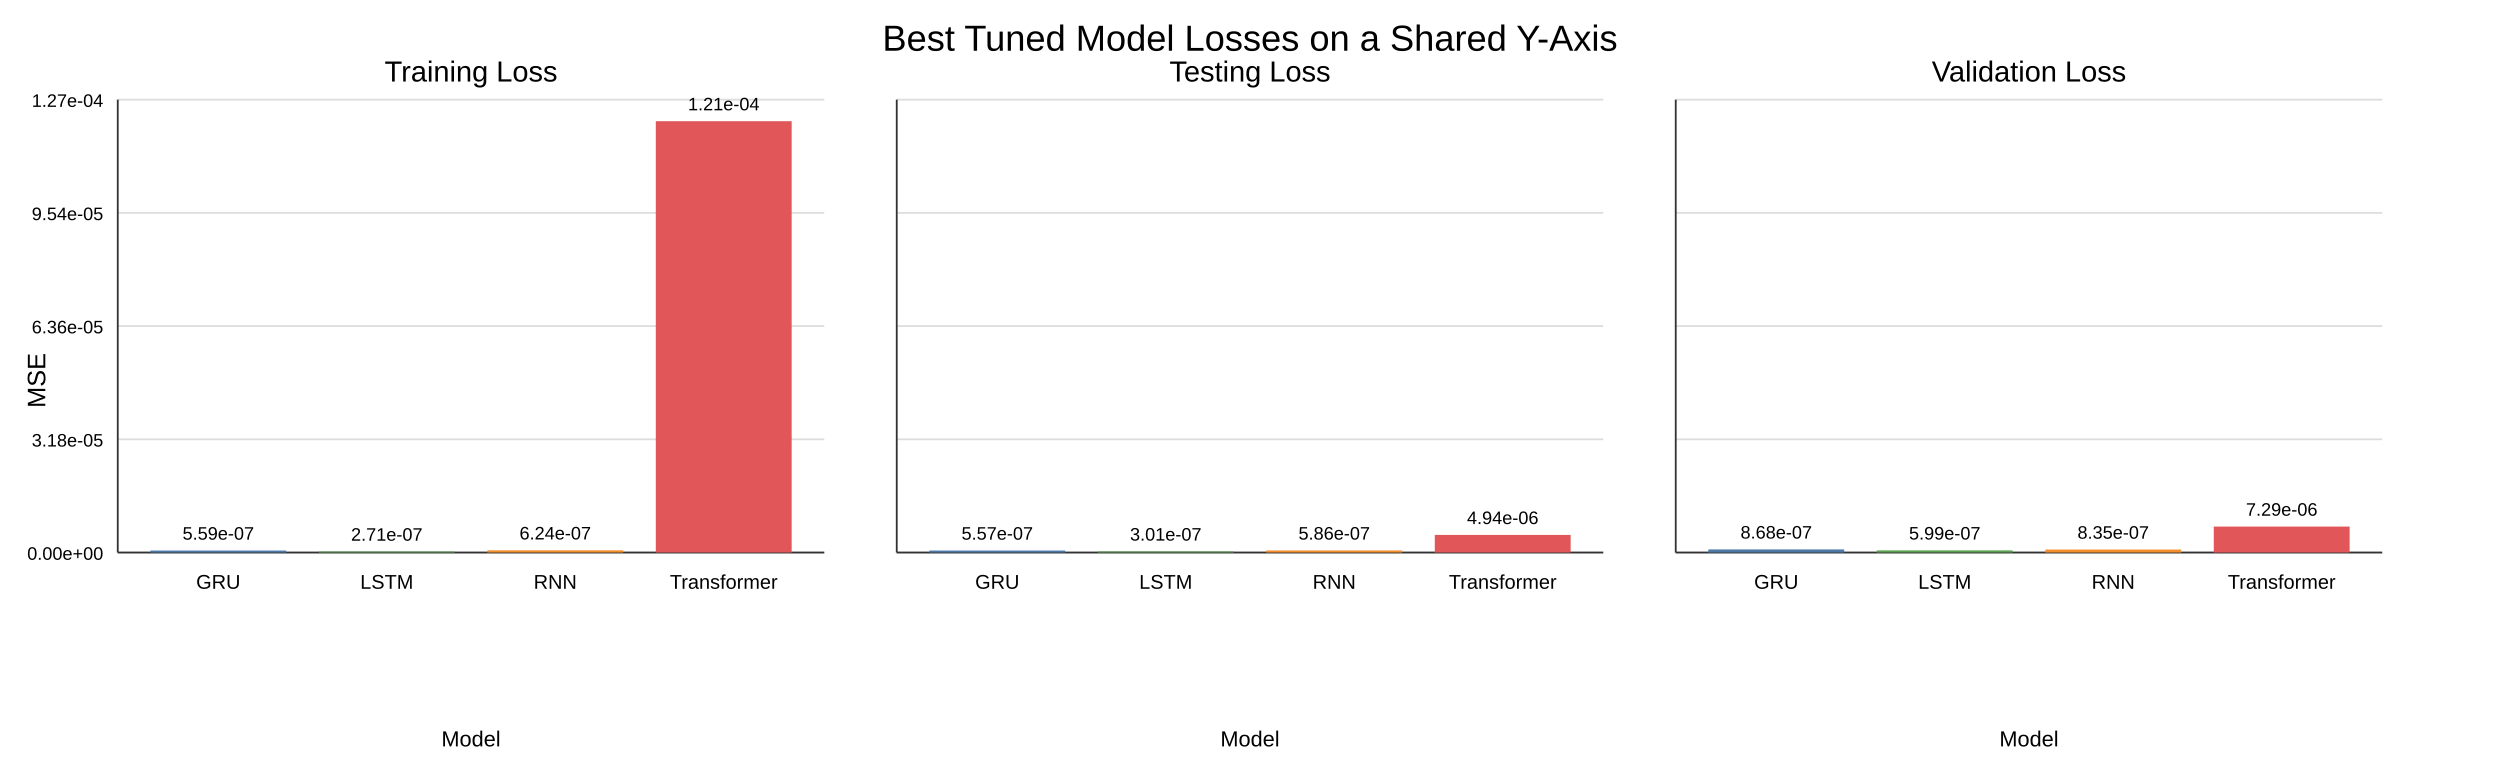
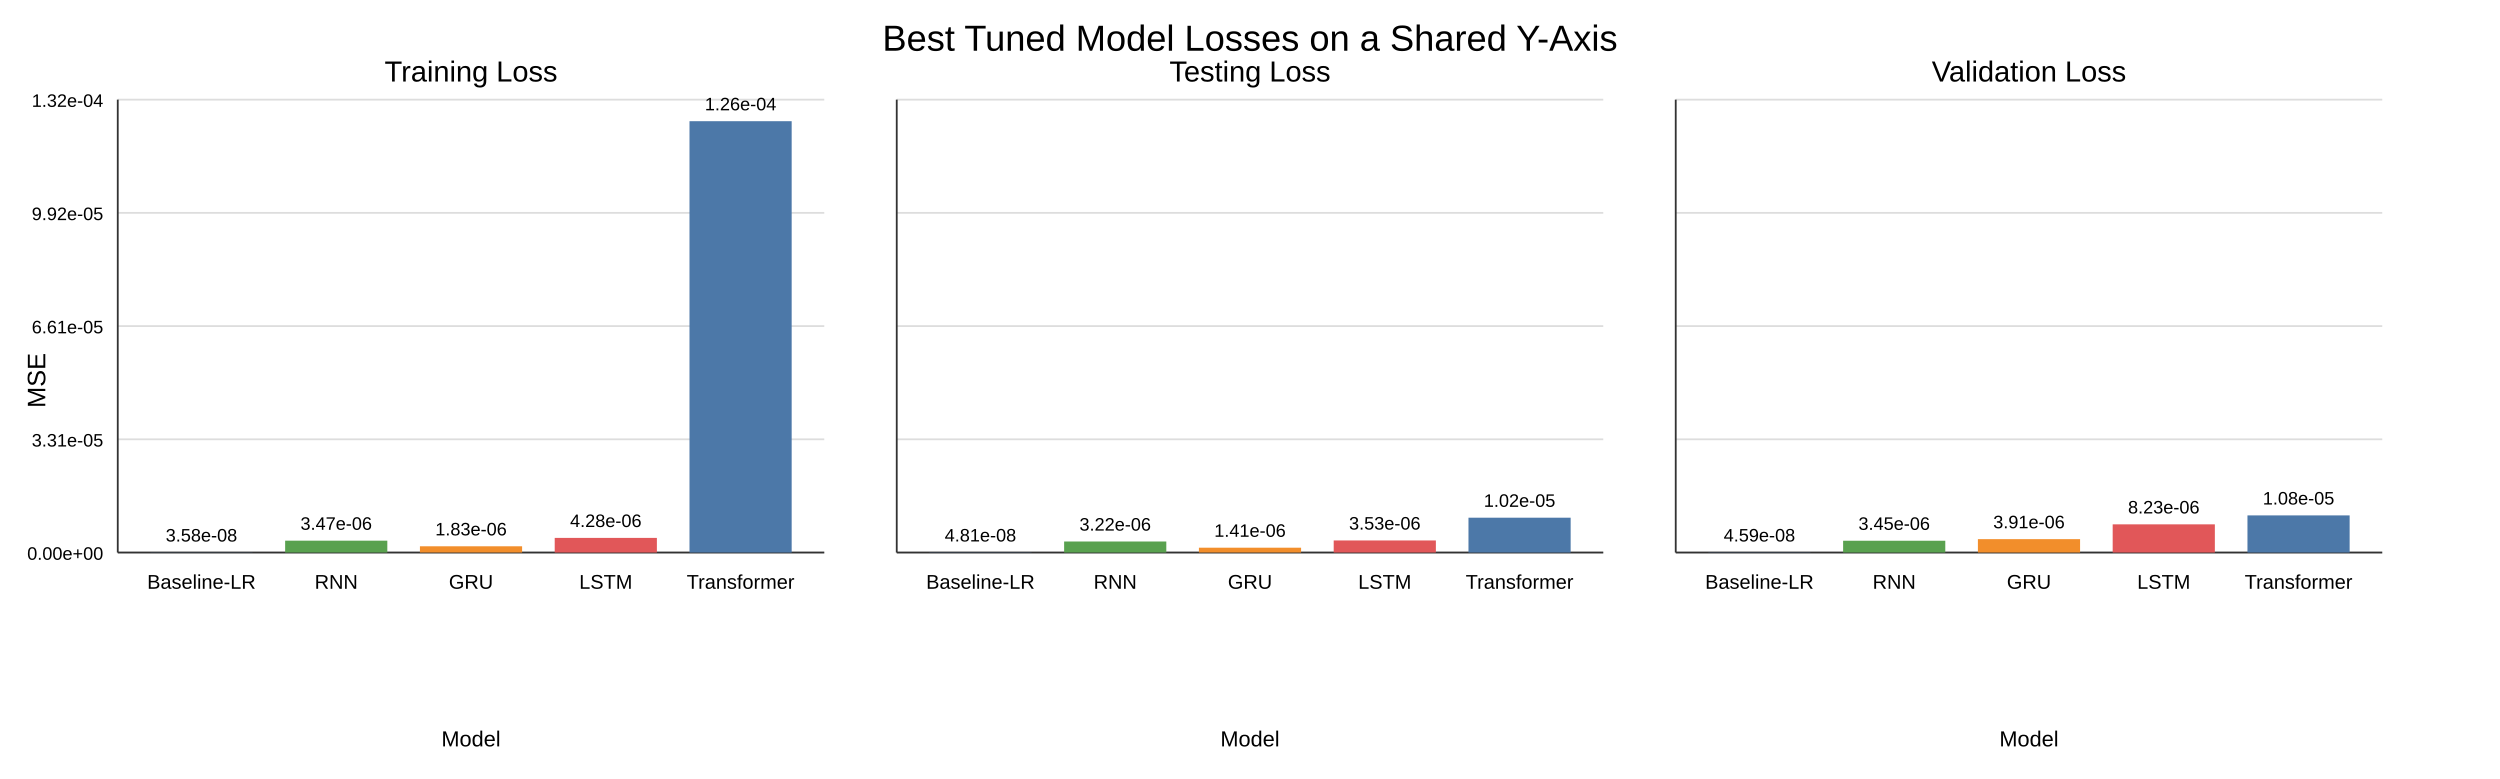
<svg xmlns="http://www.w3.org/2000/svg" width="1380" height="430" viewBox="0 0 1380 430">
  <rect width="100%" height="100%" fill="white" />
  <text x="690" y="28" font-size="20" text-anchor="middle" font-family="Arial">Best Tuned Model Losses on a Shared Y-Axis</text>
  <text x="25" y="210" font-size="14" text-anchor="middle" transform="rotate(-90 25 210)" font-family="Arial">MSE</text>
  <text x="260.0" y="45" font-size="16" text-anchor="middle" font-family="Arial">Training Loss</text>
  <line x1="65" y1="305.00" x2="455" y2="305.00" stroke="#dddddd" stroke-width="1" />
  <text x="57" y="309.00" font-size="10" text-anchor="end" font-family="Arial">0.00e+00</text>
  <line x1="65" y1="242.50" x2="455" y2="242.50" stroke="#dddddd" stroke-width="1" />
-   <text x="57" y="246.50" font-size="10" text-anchor="end" font-family="Arial">3.18e-05</text>
+   <text x="57" y="246.50" font-size="10" text-anchor="end" font-family="Arial">3.31e-05</text>
  <line x1="65" y1="180.00" x2="455" y2="180.00" stroke="#dddddd" stroke-width="1" />
-   <text x="57" y="184.00" font-size="10" text-anchor="end" font-family="Arial">6.36e-05</text>
+   <text x="57" y="184.00" font-size="10" text-anchor="end" font-family="Arial">6.61e-05</text>
  <line x1="65" y1="117.50" x2="455" y2="117.50" stroke="#dddddd" stroke-width="1" />
-   <text x="57" y="121.50" font-size="10" text-anchor="end" font-family="Arial">9.54e-05</text>
+   <text x="57" y="121.50" font-size="10" text-anchor="end" font-family="Arial">9.92e-05</text>
  <line x1="65" y1="55.00" x2="455" y2="55.00" stroke="#dddddd" stroke-width="1" />
-   <text x="57" y="59.00" font-size="10" text-anchor="end" font-family="Arial">1.27e-04</text>
+   <text x="57" y="59.00" font-size="10" text-anchor="end" font-family="Arial">1.32e-04</text>
  <line x1="65" y1="55" x2="65" y2="305" stroke="#333333" stroke-width="1" />
  <line x1="65" y1="305" x2="455" y2="305" stroke="#333333" stroke-width="1" />
-   <rect x="83.00" y="303.90" width="75.00" height="1.10" fill="#4C78A8" />
-   <text x="120.50" y="297.90" font-size="10" text-anchor="middle" font-family="Arial">5.59e-07</text>
-   <text x="120.50" y="325.00" font-size="11" text-anchor="middle" font-family="Arial">GRU</text>
-   <rect x="176.00" y="304.47" width="75.00" height="0.53" fill="#59A14F" />
-   <text x="213.50" y="298.47" font-size="10" text-anchor="middle" font-family="Arial">2.71e-07</text>
-   <text x="213.50" y="325.00" font-size="11" text-anchor="middle" font-family="Arial">LSTM</text>
-   <rect x="269.00" y="303.77" width="75.00" height="1.23" fill="#F28E2B" />
-   <text x="306.50" y="297.77" font-size="10" text-anchor="middle" font-family="Arial">6.24e-07</text>
-   <text x="306.50" y="325.00" font-size="11" text-anchor="middle" font-family="Arial">RNN</text>
-   <rect x="362.00" y="66.90" width="75.00" height="238.10" fill="#E15759" />
-   <text x="399.50" y="60.90" font-size="10" text-anchor="middle" font-family="Arial">1.21e-04</text>
-   <text x="399.50" y="325.00" font-size="11" text-anchor="middle" font-family="Arial">Transformer</text>
+   <rect x="83.00" y="304.93" width="56.40" height="0.07" fill="#4C78A8" />
+   <text x="111.20" y="298.93" font-size="10" text-anchor="middle" font-family="Arial">3.58e-08</text>
+   <text x="111.20" y="325.00" font-size="11" text-anchor="middle" font-family="Arial">Baseline-LR</text>
+   <rect x="157.40" y="298.45" width="56.40" height="6.55" fill="#59A14F" />
+   <text x="185.60" y="292.45" font-size="10" text-anchor="middle" font-family="Arial">3.47e-06</text>
+   <text x="185.60" y="325.00" font-size="11" text-anchor="middle" font-family="Arial">RNN</text>
+   <rect x="231.80" y="301.55" width="56.40" height="3.45" fill="#F28E2B" />
+   <text x="260.00" y="295.55" font-size="10" text-anchor="middle" font-family="Arial">1.83e-06</text>
+   <text x="260.00" y="325.00" font-size="11" text-anchor="middle" font-family="Arial">GRU</text>
+   <rect x="306.20" y="296.92" width="56.40" height="8.08" fill="#E15759" />
+   <text x="334.40" y="290.92" font-size="10" text-anchor="middle" font-family="Arial">4.28e-06</text>
+   <text x="334.40" y="325.00" font-size="11" text-anchor="middle" font-family="Arial">LSTM</text>
+   <rect x="380.60" y="66.90" width="56.40" height="238.10" fill="#4C78A8" />
+   <text x="408.80" y="60.90" font-size="10" text-anchor="middle" font-family="Arial">1.26e-04</text>
+   <text x="408.80" y="325.00" font-size="11" text-anchor="middle" font-family="Arial">Transformer</text>
  <text x="260.0" y="412" font-size="12" text-anchor="middle" font-family="Arial">Model</text>
  <text x="690.0" y="45" font-size="16" text-anchor="middle" font-family="Arial">Testing Loss</text>
  <line x1="495" y1="305.00" x2="885" y2="305.00" stroke="#dddddd" stroke-width="1" />
  <line x1="495" y1="242.50" x2="885" y2="242.50" stroke="#dddddd" stroke-width="1" />
  <line x1="495" y1="180.00" x2="885" y2="180.00" stroke="#dddddd" stroke-width="1" />
  <line x1="495" y1="117.50" x2="885" y2="117.50" stroke="#dddddd" stroke-width="1" />
  <line x1="495" y1="55.00" x2="885" y2="55.00" stroke="#dddddd" stroke-width="1" />
  <line x1="495" y1="55" x2="495" y2="305" stroke="#333333" stroke-width="1" />
  <line x1="495" y1="305" x2="885" y2="305" stroke="#333333" stroke-width="1" />
-   <rect x="513.00" y="303.90" width="75.00" height="1.10" fill="#4C78A8" />
-   <text x="550.50" y="297.90" font-size="10" text-anchor="middle" font-family="Arial">5.57e-07</text>
-   <text x="550.50" y="325.00" font-size="11" text-anchor="middle" font-family="Arial">GRU</text>
-   <rect x="606.00" y="304.41" width="75.00" height="0.59" fill="#59A14F" />
-   <text x="643.50" y="298.41" font-size="10" text-anchor="middle" font-family="Arial">3.01e-07</text>
-   <text x="643.50" y="325.00" font-size="11" text-anchor="middle" font-family="Arial">LSTM</text>
-   <rect x="699.00" y="303.85" width="75.00" height="1.15" fill="#F28E2B" />
-   <text x="736.50" y="297.85" font-size="10" text-anchor="middle" font-family="Arial">5.86e-07</text>
-   <text x="736.50" y="325.00" font-size="11" text-anchor="middle" font-family="Arial">RNN</text>
-   <rect x="792.00" y="295.28" width="75.00" height="9.72" fill="#E15759" />
-   <text x="829.50" y="289.28" font-size="10" text-anchor="middle" font-family="Arial">4.94e-06</text>
-   <text x="829.50" y="325.00" font-size="11" text-anchor="middle" font-family="Arial">Transformer</text>
+   <rect x="513.00" y="304.91" width="56.40" height="0.09" fill="#4C78A8" />
+   <text x="541.20" y="298.91" font-size="10" text-anchor="middle" font-family="Arial">4.81e-08</text>
+   <text x="541.20" y="325.00" font-size="11" text-anchor="middle" font-family="Arial">Baseline-LR</text>
+   <rect x="587.40" y="298.91" width="56.40" height="6.09" fill="#59A14F" />
+   <text x="615.60" y="292.91" font-size="10" text-anchor="middle" font-family="Arial">3.22e-06</text>
+   <text x="615.60" y="325.00" font-size="11" text-anchor="middle" font-family="Arial">RNN</text>
+   <rect x="661.80" y="302.33" width="56.40" height="2.67" fill="#F28E2B" />
+   <text x="690.00" y="296.33" font-size="10" text-anchor="middle" font-family="Arial">1.41e-06</text>
+   <text x="690.00" y="325.00" font-size="11" text-anchor="middle" font-family="Arial">GRU</text>
+   <rect x="736.20" y="298.33" width="56.40" height="6.67" fill="#E15759" />
+   <text x="764.40" y="292.33" font-size="10" text-anchor="middle" font-family="Arial">3.53e-06</text>
+   <text x="764.40" y="325.00" font-size="11" text-anchor="middle" font-family="Arial">LSTM</text>
+   <rect x="810.60" y="285.77" width="56.40" height="19.23" fill="#4C78A8" />
+   <text x="838.80" y="279.77" font-size="10" text-anchor="middle" font-family="Arial">1.02e-05</text>
+   <text x="838.80" y="325.00" font-size="11" text-anchor="middle" font-family="Arial">Transformer</text>
  <text x="690.0" y="412" font-size="12" text-anchor="middle" font-family="Arial">Model</text>
  <text x="1120.0" y="45" font-size="16" text-anchor="middle" font-family="Arial">Validation Loss</text>
  <line x1="925" y1="305.00" x2="1315" y2="305.00" stroke="#dddddd" stroke-width="1" />
  <line x1="925" y1="242.50" x2="1315" y2="242.50" stroke="#dddddd" stroke-width="1" />
  <line x1="925" y1="180.00" x2="1315" y2="180.00" stroke="#dddddd" stroke-width="1" />
  <line x1="925" y1="117.50" x2="1315" y2="117.50" stroke="#dddddd" stroke-width="1" />
  <line x1="925" y1="55.00" x2="1315" y2="55.00" stroke="#dddddd" stroke-width="1" />
  <line x1="925" y1="55" x2="925" y2="305" stroke="#333333" stroke-width="1" />
  <line x1="925" y1="305" x2="1315" y2="305" stroke="#333333" stroke-width="1" />
-   <rect x="943.00" y="303.29" width="75.00" height="1.71" fill="#4C78A8" />
-   <text x="980.50" y="297.29" font-size="10" text-anchor="middle" font-family="Arial">8.68e-07</text>
-   <text x="980.50" y="325.00" font-size="11" text-anchor="middle" font-family="Arial">GRU</text>
-   <rect x="1036.00" y="303.82" width="75.00" height="1.18" fill="#59A14F" />
-   <text x="1073.50" y="297.82" font-size="10" text-anchor="middle" font-family="Arial">5.99e-07</text>
-   <text x="1073.50" y="325.00" font-size="11" text-anchor="middle" font-family="Arial">LSTM</text>
-   <rect x="1129.00" y="303.36" width="75.00" height="1.64" fill="#F28E2B" />
-   <text x="1166.50" y="297.36" font-size="10" text-anchor="middle" font-family="Arial">8.35e-07</text>
-   <text x="1166.50" y="325.00" font-size="11" text-anchor="middle" font-family="Arial">RNN</text>
-   <rect x="1222.00" y="290.67" width="75.00" height="14.33" fill="#E15759" />
-   <text x="1259.50" y="284.67" font-size="10" text-anchor="middle" font-family="Arial">7.29e-06</text>
-   <text x="1259.50" y="325.00" font-size="11" text-anchor="middle" font-family="Arial">Transformer</text>
+   <rect x="943.00" y="304.91" width="56.40" height="0.09" fill="#4C78A8" />
+   <text x="971.20" y="298.91" font-size="10" text-anchor="middle" font-family="Arial">4.59e-08</text>
+   <text x="971.20" y="325.00" font-size="11" text-anchor="middle" font-family="Arial">Baseline-LR</text>
+   <rect x="1017.40" y="298.49" width="56.40" height="6.51" fill="#59A14F" />
+   <text x="1045.60" y="292.49" font-size="10" text-anchor="middle" font-family="Arial">3.45e-06</text>
+   <text x="1045.60" y="325.00" font-size="11" text-anchor="middle" font-family="Arial">RNN</text>
+   <rect x="1091.80" y="297.61" width="56.40" height="7.39" fill="#F28E2B" />
+   <text x="1120.00" y="291.61" font-size="10" text-anchor="middle" font-family="Arial">3.91e-06</text>
+   <text x="1120.00" y="325.00" font-size="11" text-anchor="middle" font-family="Arial">GRU</text>
+   <rect x="1166.20" y="289.44" width="56.40" height="15.56" fill="#E15759" />
+   <text x="1194.40" y="283.44" font-size="10" text-anchor="middle" font-family="Arial">8.23e-06</text>
+   <text x="1194.40" y="325.00" font-size="11" text-anchor="middle" font-family="Arial">LSTM</text>
+   <rect x="1240.60" y="284.50" width="56.40" height="20.50" fill="#4C78A8" />
+   <text x="1268.80" y="278.50" font-size="10" text-anchor="middle" font-family="Arial">1.08e-05</text>
+   <text x="1268.80" y="325.00" font-size="11" text-anchor="middle" font-family="Arial">Transformer</text>
  <text x="1120.0" y="412" font-size="12" text-anchor="middle" font-family="Arial">Model</text>
</svg>
